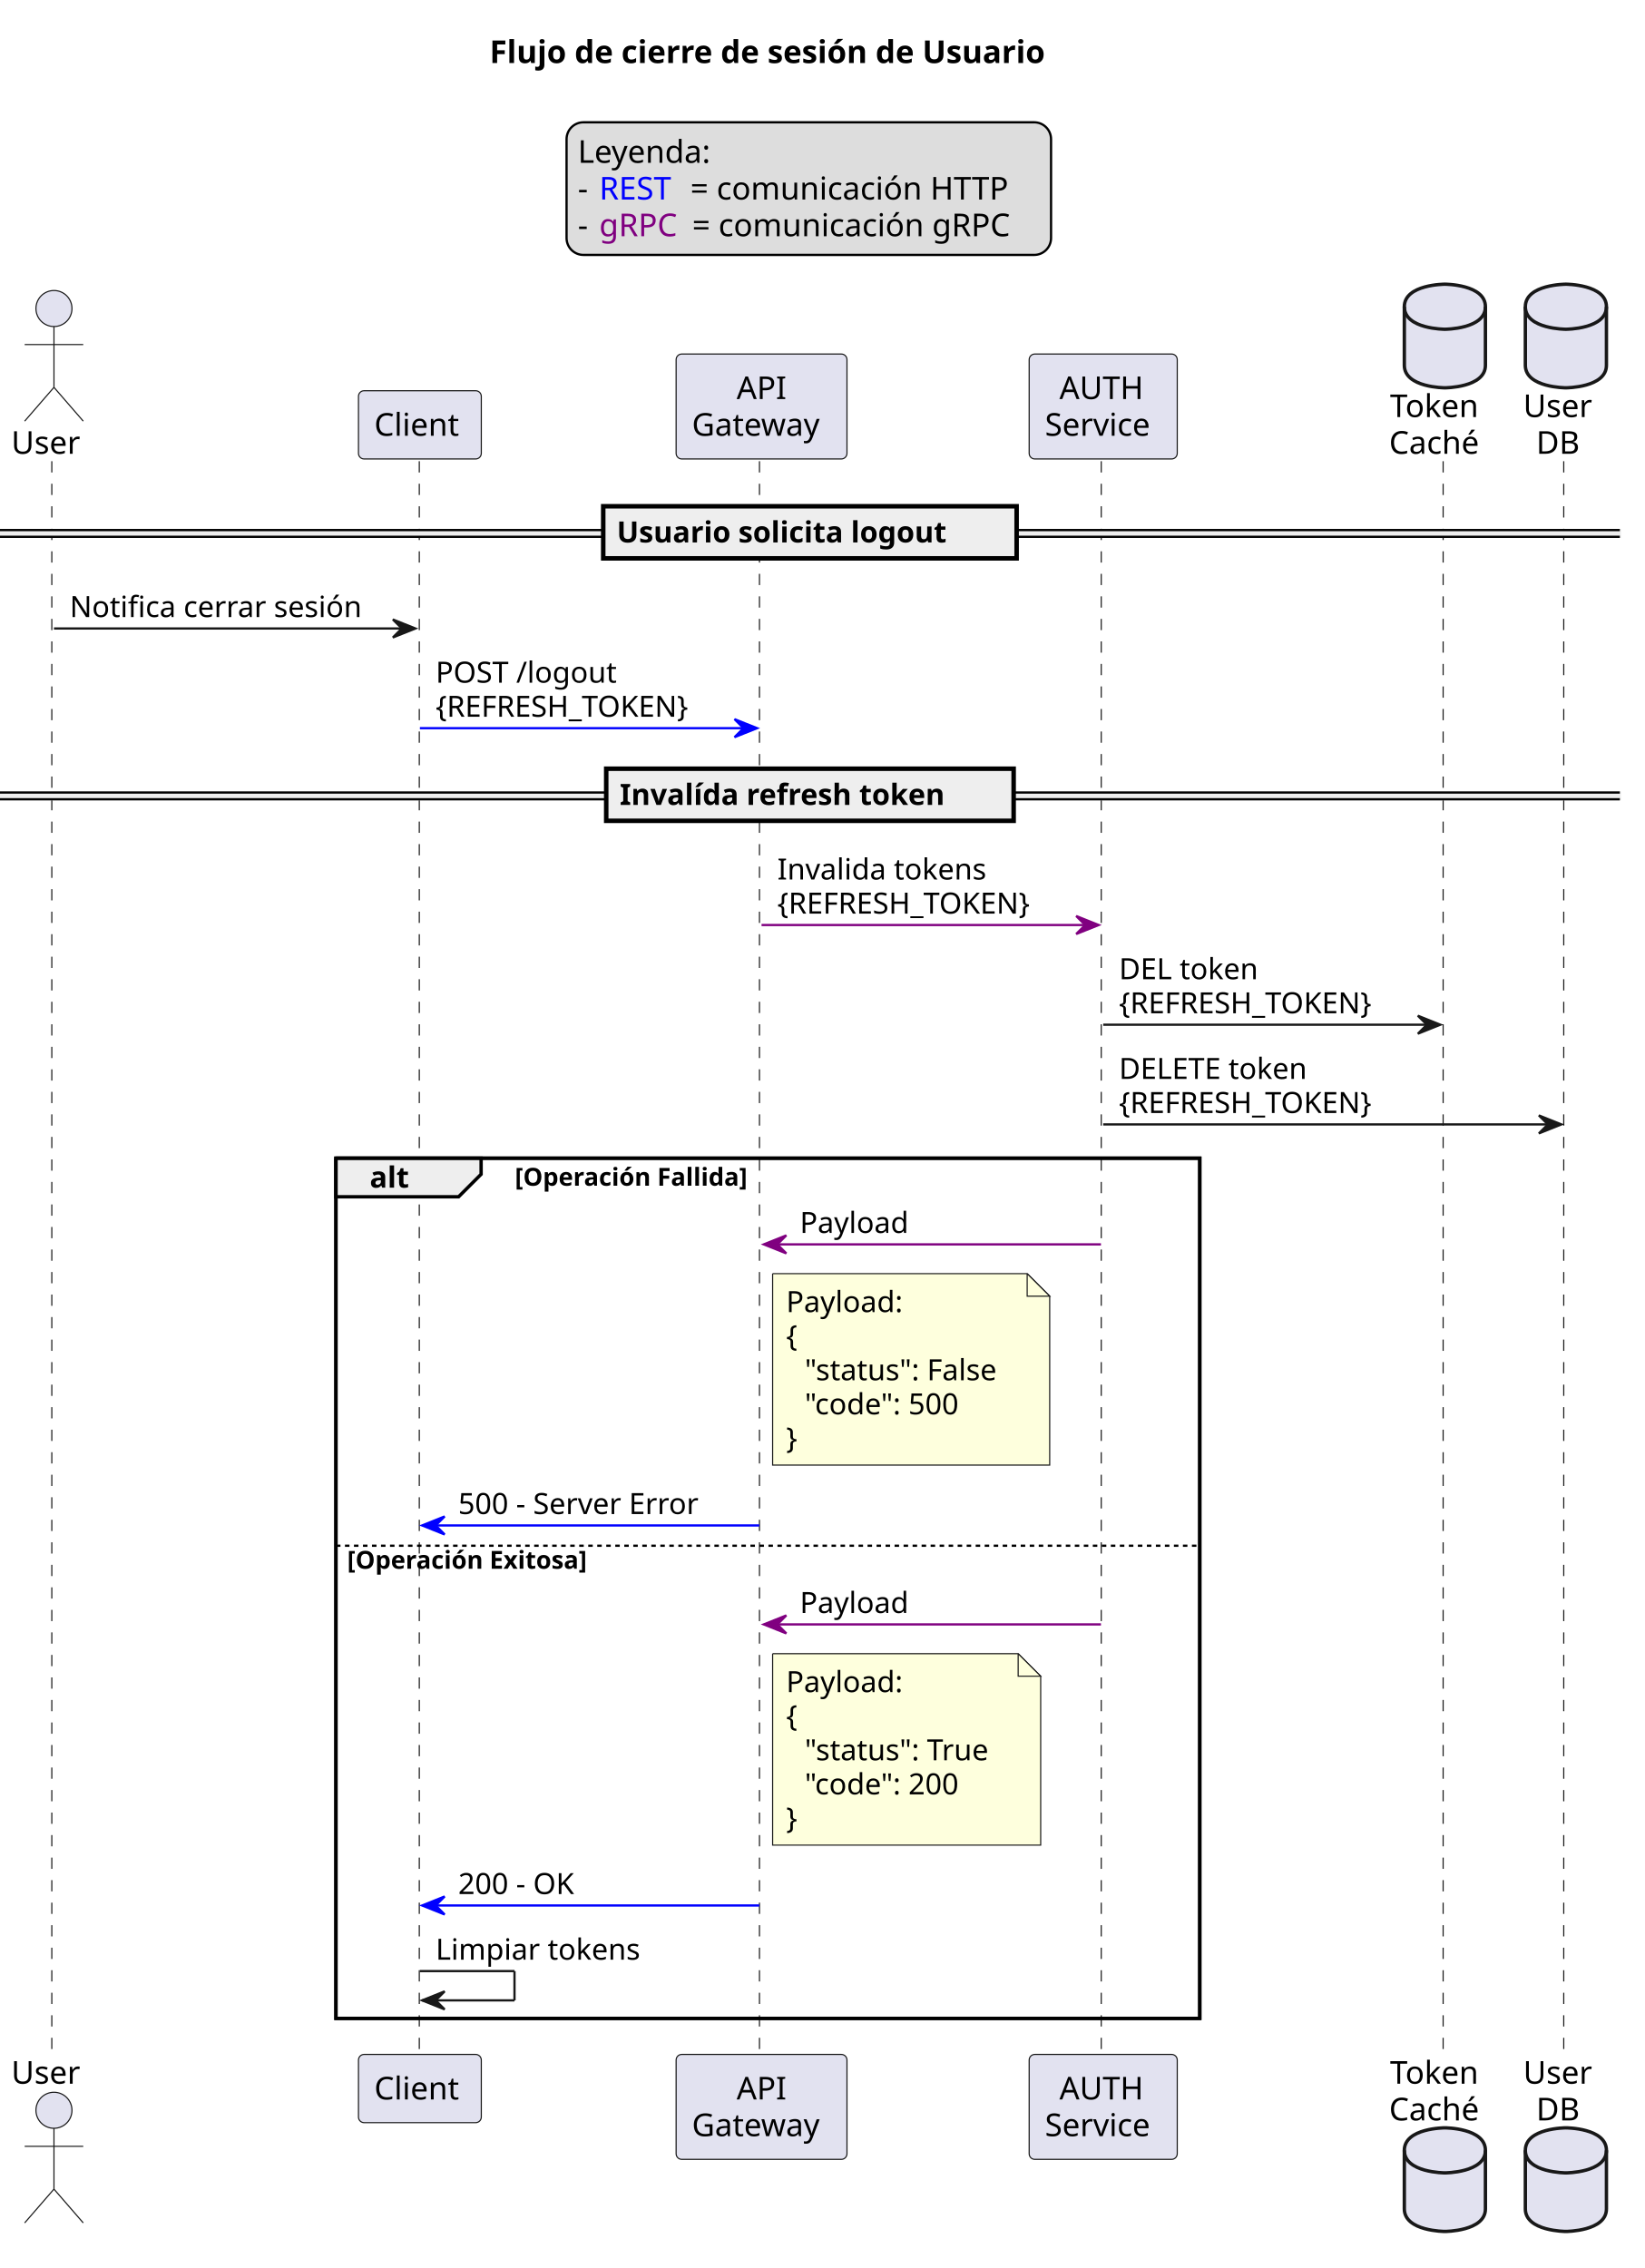
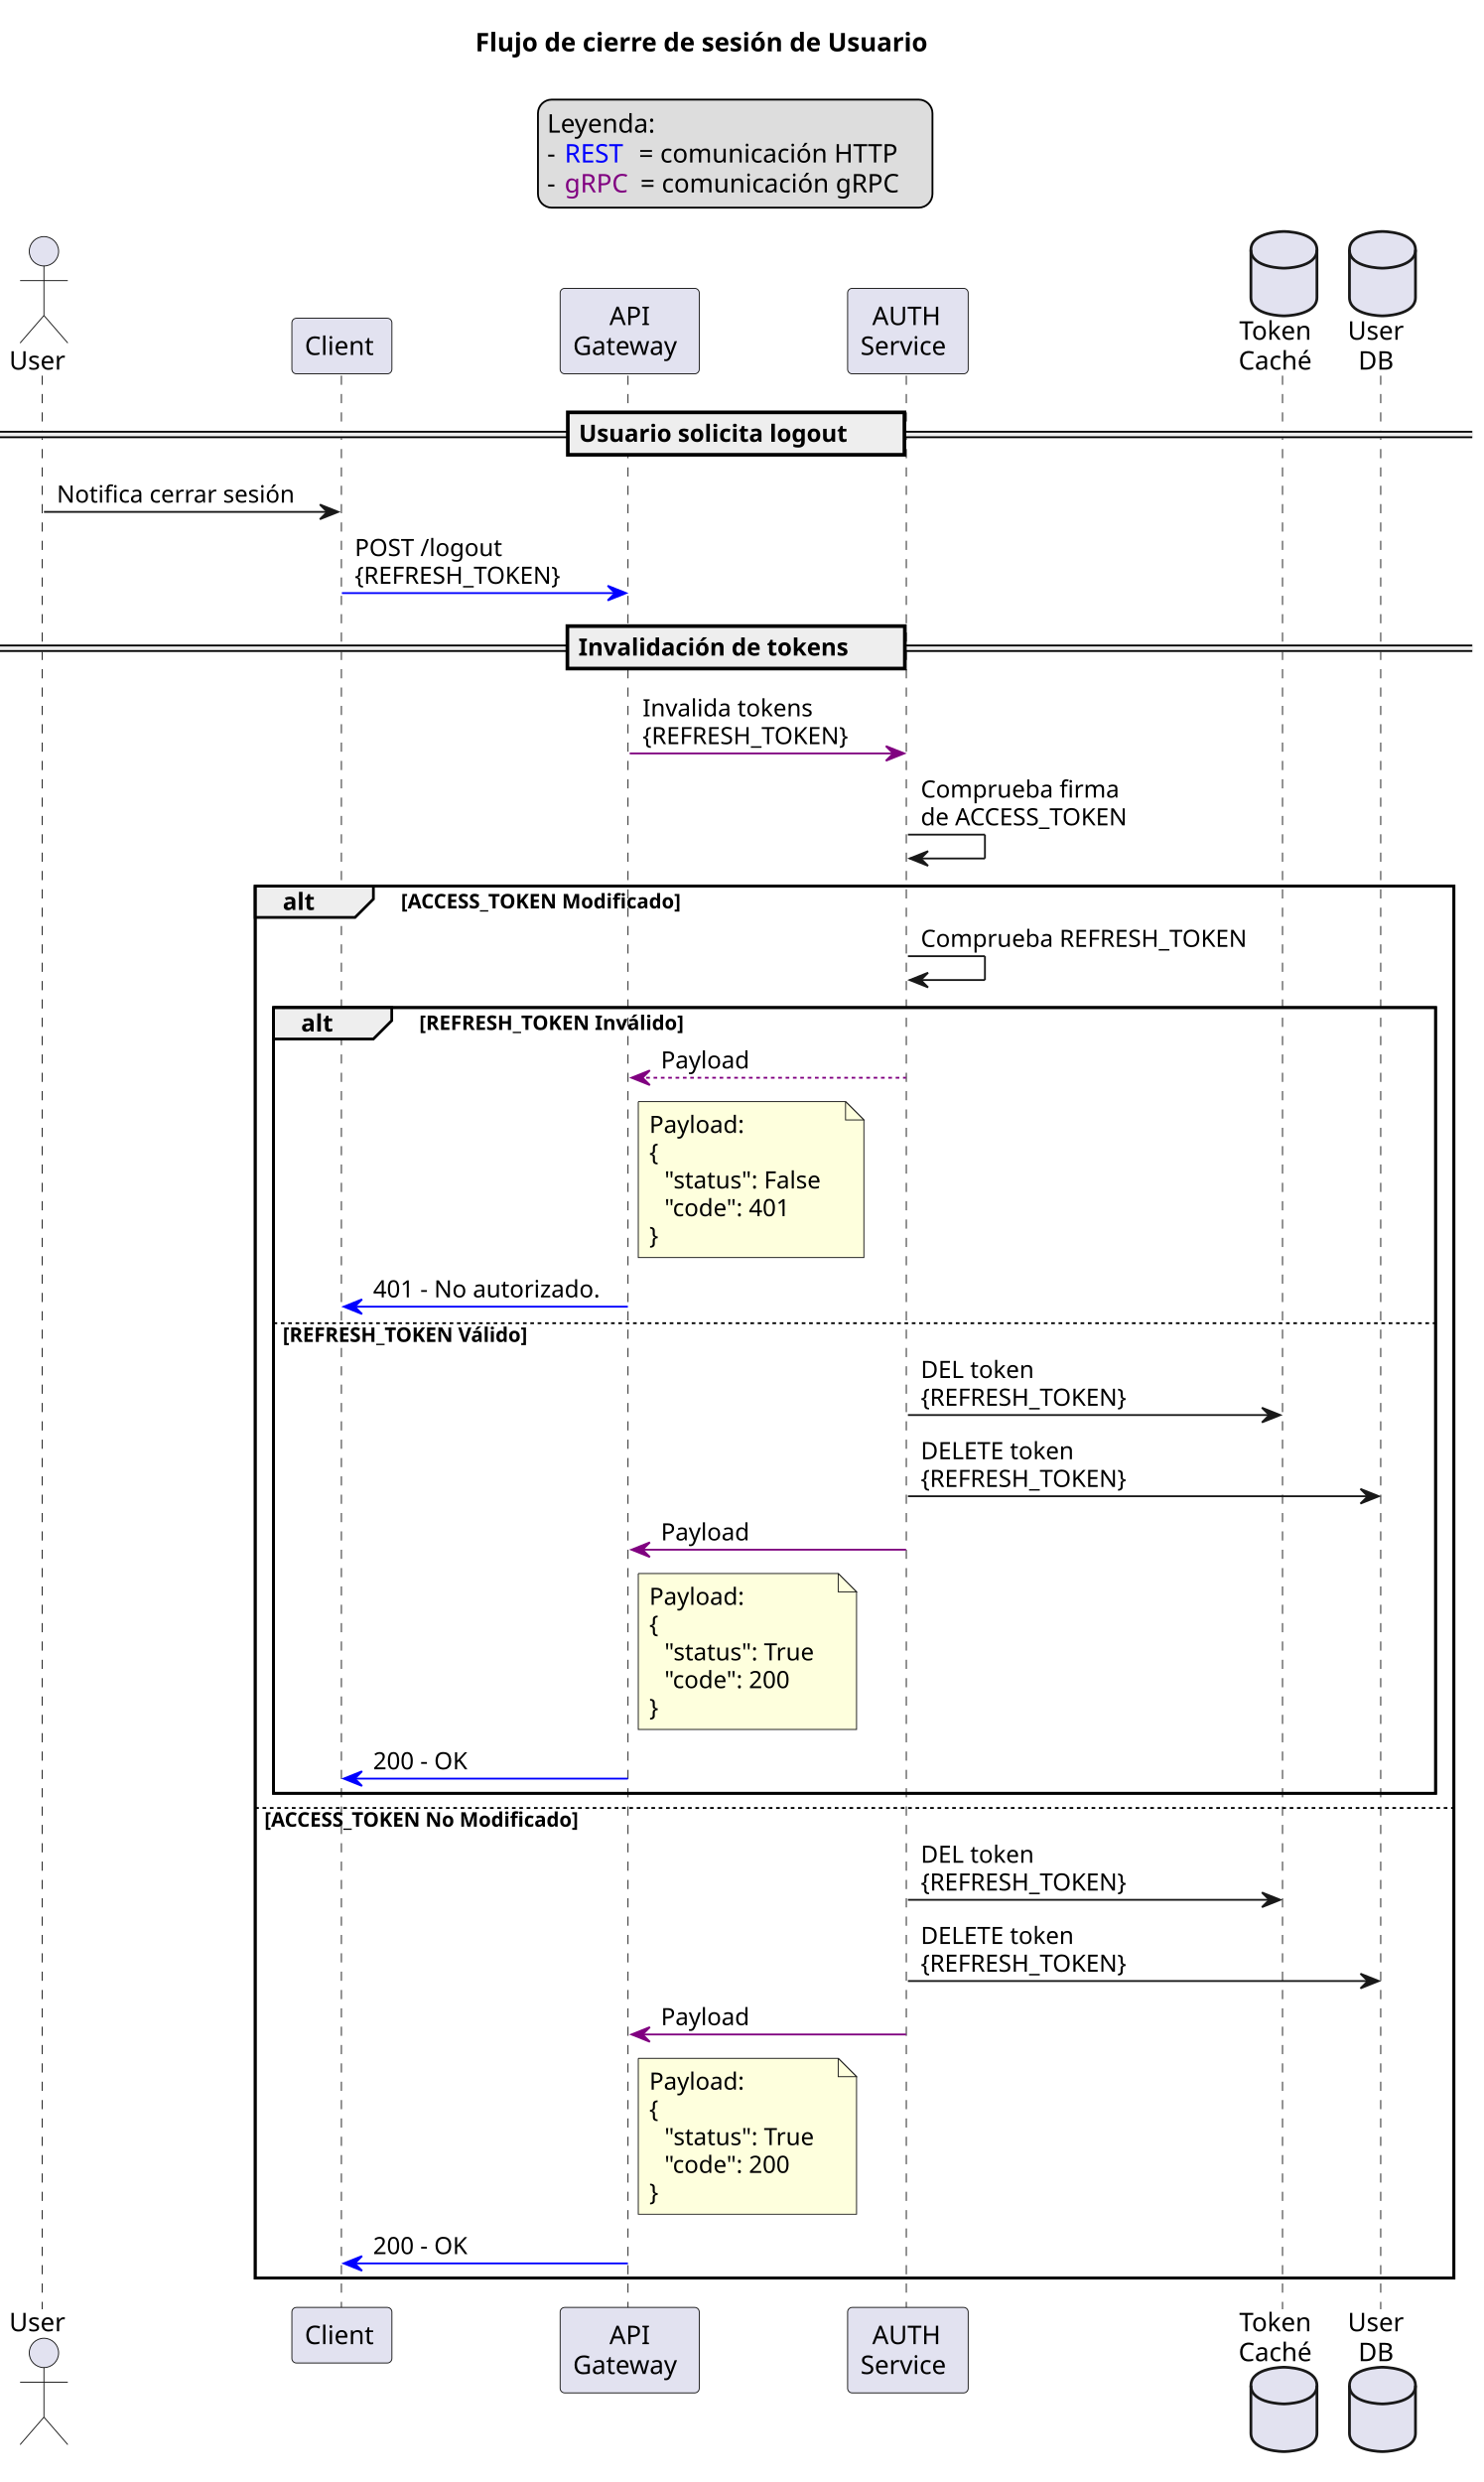
- <svg xmlns="http://www.w3.org/2000/svg" contentStyleType="text/css" data-diagram-type="SEQUENCE" height="1007px" preserveAspectRatio="none" style="width:730px;height:1007px;background:#FFFFFF;" version="1.1" viewBox="0 0 730 1007" width="730px" zoomAndPan="magnify">
+ <svg xmlns="http://www.w3.org/2000/svg" contentStyleType="text/css" data-diagram-type="SEQUENCE" height="1353px" preserveAspectRatio="none" style="width:809px;height:1353px;background:#FFFFFF;" version="1.1" viewBox="0 0 809 1353" width="809px" zoomAndPan="magnify">
  <defs />
  <g>
-     <text fill="#000000" font-family="sans-serif" font-size="14" font-weight="bold" lengthAdjust="spacing" textLength="283.418" x="217.348" y="27.995">Flujo de cierre de sesión de Usuario</text>
-     <rect fill="none" height="381.93" style="stroke:#000000;stroke-width:1.5;" width="383.489" x="149.139" y="514.242" />
-     <g>
-       <rect fill="#000000" fill-opacity="0" height="708.391" width="8" x="19.955" y="204.781" />
-       <line style="stroke:#181818;stroke-width:0.5;stroke-dasharray:5.0,5.0;" x1="23" x2="23" y1="204.781" y2="913.172" />
-     </g>
-     <g>
-       <rect fill="#000000" fill-opacity="0" height="708.391" width="8" x="182.404" y="204.781" />
-       <line style="stroke:#181818;stroke-width:0.5;stroke-dasharray:5.0,5.0;" x1="186.139" x2="186.139" y1="204.781" y2="913.172" />
-     </g>
-     <g>
-       <rect fill="#000000" fill-opacity="0" height="708.391" width="8" x="334.081" y="204.781" />
-       <line style="stroke:#181818;stroke-width:0.5;stroke-dasharray:5.0,5.0;" x1="337.158" x2="337.158" y1="204.781" y2="913.172" />
-     </g>
-     <g>
-       <rect fill="#000000" fill-opacity="0" height="708.391" width="8" x="485.757" y="204.781" />
-       <line style="stroke:#181818;stroke-width:0.5;stroke-dasharray:5.0,5.0;" x1="488.887" x2="488.887" y1="204.781" y2="913.172" />
-     </g>
-     <g>
-       <rect fill="#000000" fill-opacity="0" height="708.391" width="8" x="637.434" y="204.781" />
-       <line style="stroke:#181818;stroke-width:0.5;stroke-dasharray:5.0,5.0;" x1="640.665" x2="640.665" y1="204.781" y2="913.172" />
-     </g>
-     <g>
-       <rect fill="#000000" fill-opacity="0" height="708.391" width="8" x="691.158" y="204.781" />
-       <line style="stroke:#181818;stroke-width:0.5;stroke-dasharray:5.0,5.0;" x1="694.203" x2="694.203" y1="204.781" y2="913.172" />
+     <text fill="#000000" font-family="sans-serif" font-size="14" font-weight="bold" lengthAdjust="spacing" textLength="283.418" x="259.138" y="27.995">Flujo de cierre de sesión de Usuario</text>
+     <rect fill="none" height="758.859" style="stroke:#000000;stroke-width:1.5;" width="653.555" x="139.139" y="482.977" />
+     <rect fill="none" height="428.328" style="stroke:#000000;stroke-width:1.5;" width="633.555" x="149.139" y="549.242" />
+     <g>
+       <rect fill="#000000" fill-opacity="0" height="1054.055" width="8" x="19.955" y="204.781" />
+       <line style="stroke:#181818;stroke-width:0.5;stroke-dasharray:5.0,5.0;" x1="23" x2="23" y1="204.781" y2="1258.836" />
+     </g>
+     <g>
+       <rect fill="#000000" fill-opacity="0" height="1054.055" width="8" x="182.404" y="204.781" />
+       <line style="stroke:#181818;stroke-width:0.5;stroke-dasharray:5.0,5.0;" x1="186.139" x2="186.139" y1="204.781" y2="1258.836" />
+     </g>
+     <g>
+       <rect fill="#000000" fill-opacity="0" height="1054.055" width="8" x="339.324" y="204.781" />
+       <line style="stroke:#181818;stroke-width:0.5;stroke-dasharray:5.0,5.0;" x1="342.401" x2="342.401" y1="204.781" y2="1258.836" />
+     </g>
+     <g>
+       <rect fill="#000000" fill-opacity="0" height="1054.055" width="8" x="491" y="204.781" />
+       <line style="stroke:#181818;stroke-width:0.5;stroke-dasharray:5.0,5.0;" x1="494.13" x2="494.13" y1="204.781" y2="1258.836" />
+     </g>
+     <g>
+       <rect fill="#000000" fill-opacity="0" height="1054.055" width="8" x="696.014" y="204.781" />
+       <line style="stroke:#181818;stroke-width:0.5;stroke-dasharray:5.0,5.0;" x1="699.245" x2="699.245" y1="204.781" y2="1258.836" />
+     </g>
+     <g>
+       <rect fill="#000000" fill-opacity="0" height="1054.055" width="8" x="749.738" y="204.781" />
+       <line style="stroke:#181818;stroke-width:0.5;stroke-dasharray:5.0,5.0;" x1="752.783" x2="752.783" y1="204.781" y2="1258.836" />
    </g>
    <g class="participant participant-head" data-participant="user">
      <text fill="#000000" font-family="sans-serif" font-size="14" lengthAdjust="spacing" textLength="31.91" x="5" y="201.48">User</text>
      <ellipse cx="23.955" cy="136.984" fill="#E2E2F0" rx="8" ry="8" style="stroke:#181818;stroke-width:0.5;" />
      <path d="M23.955,144.984 L23.955,171.984 M10.955,152.984 L36.955,152.984 M23.955,171.984 L10.955,186.984 M23.955,171.984 L36.955,186.984" fill="none" style="stroke:#181818;stroke-width:0.5;" />
    </g>
    <g class="participant participant-tail" data-participant="user">
-       <text fill="#000000" font-family="sans-serif" font-size="14" lengthAdjust="spacing" textLength="31.91" x="5" y="925.167">User</text>
-       <ellipse cx="23.955" cy="936.969" fill="#E2E2F0" rx="8" ry="8" style="stroke:#181818;stroke-width:0.5;" />
-       <path d="M23.955,944.969 L23.955,971.969 M10.955,952.969 L36.955,952.969 M23.955,971.969 L10.955,986.969 M23.955,971.969 L36.955,986.969" fill="none" style="stroke:#181818;stroke-width:0.5;" />
+       <text fill="#000000" font-family="sans-serif" font-size="14" lengthAdjust="spacing" textLength="31.91" x="5" y="1270.831">User</text>
+       <ellipse cx="23.955" cy="1282.633" fill="#E2E2F0" rx="8" ry="8" style="stroke:#181818;stroke-width:0.5;" />
+       <path d="M23.955,1290.633 L23.955,1317.633 M10.955,1298.633 L36.955,1298.633 M23.955,1317.633 L10.955,1332.633 M23.955,1317.633 L36.955,1332.633" fill="none" style="stroke:#181818;stroke-width:0.5;" />
    </g>
    <g class="participant participant-head" data-participant="client">
      <rect fill="#E2E2F0" height="30.297" rx="2.5" ry="2.5" style="stroke:#181818;stroke-width:0.5;" width="54.53" x="159.139" y="173.484" />
      <text fill="#000000" font-family="sans-serif" font-size="14" lengthAdjust="spacing" textLength="40.53" x="166.139" y="193.48">Client</text>
    </g>
    <g class="participant participant-tail" data-participant="client">
-       <rect fill="#E2E2F0" height="30.297" rx="2.5" ry="2.5" style="stroke:#181818;stroke-width:0.5;" width="54.53" x="159.139" y="912.172" />
-       <text fill="#000000" font-family="sans-serif" font-size="14" lengthAdjust="spacing" textLength="40.53" x="166.139" y="932.167">Client</text>
+       <rect fill="#E2E2F0" height="30.297" rx="2.5" ry="2.5" style="stroke:#181818;stroke-width:0.5;" width="54.53" x="159.139" y="1257.836" />
+       <text fill="#000000" font-family="sans-serif" font-size="14" lengthAdjust="spacing" textLength="40.53" x="166.139" y="1277.831">Client</text>
    </g>
    <g class="participant participant-head" data-participant="gateway">
-       <rect fill="#E2E2F0" height="46.594" rx="2.5" ry="2.5" style="stroke:#181818;stroke-width:0.5;" width="75.845" x="300.158" y="157.188" />
-       <text fill="#000000" font-family="sans-serif" font-size="14" lengthAdjust="spacing" textLength="22.148" x="327.006" y="177.183">API</text>
-       <text fill="#000000" font-family="sans-serif" font-size="14" lengthAdjust="spacing" textLength="61.845" x="307.158" y="193.48">Gateway</text>
+       <rect fill="#E2E2F0" height="46.594" rx="2.5" ry="2.5" style="stroke:#181818;stroke-width:0.5;" width="75.845" x="305.401" y="157.188" />
+       <text fill="#000000" font-family="sans-serif" font-size="14" lengthAdjust="spacing" textLength="22.148" x="332.25" y="177.183">API</text>
+       <text fill="#000000" font-family="sans-serif" font-size="14" lengthAdjust="spacing" textLength="61.845" x="312.401" y="193.48">Gateway</text>
    </g>
    <g class="participant participant-tail" data-participant="gateway">
-       <rect fill="#E2E2F0" height="46.594" rx="2.5" ry="2.5" style="stroke:#181818;stroke-width:0.5;" width="75.845" x="300.158" y="912.172" />
-       <text fill="#000000" font-family="sans-serif" font-size="14" lengthAdjust="spacing" textLength="22.148" x="327.006" y="932.167">API</text>
-       <text fill="#000000" font-family="sans-serif" font-size="14" lengthAdjust="spacing" textLength="61.845" x="307.158" y="948.464">Gateway</text>
+       <rect fill="#E2E2F0" height="46.594" rx="2.5" ry="2.5" style="stroke:#181818;stroke-width:0.5;" width="75.845" x="305.401" y="1257.836" />
+       <text fill="#000000" font-family="sans-serif" font-size="14" lengthAdjust="spacing" textLength="22.148" x="332.25" y="1277.831">API</text>
+       <text fill="#000000" font-family="sans-serif" font-size="14" lengthAdjust="spacing" textLength="61.845" x="312.401" y="1294.128">Gateway</text>
    </g>
    <g class="participant participant-head" data-participant="auth">
-       <rect fill="#E2E2F0" height="46.594" rx="2.5" ry="2.5" style="stroke:#181818;stroke-width:0.5;" width="65.741" x="456.887" y="157.188" />
-       <text fill="#000000" font-family="sans-serif" font-size="14" lengthAdjust="spacing" textLength="38.903" x="470.306" y="177.183">AUTH</text>
-       <text fill="#000000" font-family="sans-serif" font-size="14" lengthAdjust="spacing" textLength="51.741" x="463.887" y="193.48">Service</text>
+       <rect fill="#E2E2F0" height="46.594" rx="2.5" ry="2.5" style="stroke:#181818;stroke-width:0.5;" width="65.741" x="462.13" y="157.188" />
+       <text fill="#000000" font-family="sans-serif" font-size="14" lengthAdjust="spacing" textLength="38.903" x="475.549" y="177.183">AUTH</text>
+       <text fill="#000000" font-family="sans-serif" font-size="14" lengthAdjust="spacing" textLength="51.741" x="469.13" y="193.48">Service</text>
    </g>
    <g class="participant participant-tail" data-participant="auth">
-       <rect fill="#E2E2F0" height="46.594" rx="2.5" ry="2.5" style="stroke:#181818;stroke-width:0.5;" width="65.741" x="456.887" y="912.172" />
-       <text fill="#000000" font-family="sans-serif" font-size="14" lengthAdjust="spacing" textLength="38.903" x="470.306" y="932.167">AUTH</text>
-       <text fill="#000000" font-family="sans-serif" font-size="14" lengthAdjust="spacing" textLength="51.741" x="463.887" y="948.464">Service</text>
+       <rect fill="#E2E2F0" height="46.594" rx="2.5" ry="2.5" style="stroke:#181818;stroke-width:0.5;" width="65.741" x="462.13" y="1257.836" />
+       <text fill="#000000" font-family="sans-serif" font-size="14" lengthAdjust="spacing" textLength="38.903" x="475.549" y="1277.831">AUTH</text>
+       <text fill="#000000" font-family="sans-serif" font-size="14" lengthAdjust="spacing" textLength="51.741" x="469.13" y="1294.128">Service</text>
    </g>
    <g class="participant participant-head" data-participant="tokenCache">
-       <text fill="#000000" font-family="sans-serif" font-size="14" lengthAdjust="spacing" textLength="42.711" x="617.079" y="185.183">Token</text>
-       <text fill="#000000" font-family="sans-serif" font-size="14" lengthAdjust="spacing" textLength="43.538" x="616.665" y="201.48">Caché</text>
-       <path d="M623.434,136.188 C623.434,126.188 641.434,126.188 641.434,126.188 C641.434,126.188 659.434,126.188 659.434,136.188 L659.434,162.188 C659.434,172.188 641.434,172.188 641.434,172.188 C641.434,172.188 623.434,172.188 623.434,162.188 L623.434,136.188" fill="#E2E2F0" style="stroke:#181818;stroke-width:1.5;" />
-       <path d="M623.434,136.188 C623.434,146.188 641.434,146.188 641.434,146.188 C641.434,146.188 659.434,146.188 659.434,136.188" fill="none" style="stroke:#181818;stroke-width:1.5;" />
+       <text fill="#000000" font-family="sans-serif" font-size="14" lengthAdjust="spacing" textLength="42.711" x="675.659" y="185.183">Token</text>
+       <text fill="#000000" font-family="sans-serif" font-size="14" lengthAdjust="spacing" textLength="43.538" x="675.245" y="201.48">Caché</text>
+       <path d="M682.014,136.188 C682.014,126.188 700.014,126.188 700.014,126.188 C700.014,126.188 718.014,126.188 718.014,136.188 L718.014,162.188 C718.014,172.188 700.014,172.188 700.014,172.188 C700.014,172.188 682.014,172.188 682.014,162.188 L682.014,136.188" fill="#E2E2F0" style="stroke:#181818;stroke-width:1.5;" />
+       <path d="M682.014,136.188 C682.014,146.188 700.014,146.188 700.014,146.188 C700.014,146.188 718.014,146.188 718.014,136.188" fill="none" style="stroke:#181818;stroke-width:1.5;" />
    </g>
    <g class="participant participant-tail" data-participant="tokenCache">
-       <text fill="#000000" font-family="sans-serif" font-size="14" lengthAdjust="spacing" textLength="42.711" x="617.079" y="925.167">Token</text>
-       <text fill="#000000" font-family="sans-serif" font-size="14" lengthAdjust="spacing" textLength="43.538" x="616.665" y="941.464">Caché</text>
-       <path d="M623.434,954.766 C623.434,944.766 641.434,944.766 641.434,944.766 C641.434,944.766 659.434,944.766 659.434,954.766 L659.434,980.766 C659.434,990.766 641.434,990.766 641.434,990.766 C641.434,990.766 623.434,990.766 623.434,980.766 L623.434,954.766" fill="#E2E2F0" style="stroke:#181818;stroke-width:1.5;" />
-       <path d="M623.434,954.766 C623.434,964.766 641.434,964.766 641.434,964.766 C641.434,964.766 659.434,964.766 659.434,954.766" fill="none" style="stroke:#181818;stroke-width:1.5;" />
+       <text fill="#000000" font-family="sans-serif" font-size="14" lengthAdjust="spacing" textLength="42.711" x="675.659" y="1270.831">Token</text>
+       <text fill="#000000" font-family="sans-serif" font-size="14" lengthAdjust="spacing" textLength="43.538" x="675.245" y="1287.128">Caché</text>
+       <path d="M682.014,1300.43 C682.014,1290.43 700.014,1290.43 700.014,1290.43 C700.014,1290.43 718.014,1290.43 718.014,1300.43 L718.014,1326.43 C718.014,1336.43 700.014,1336.43 700.014,1336.43 C700.014,1336.43 682.014,1336.43 682.014,1326.43 L682.014,1300.43" fill="#E2E2F0" style="stroke:#181818;stroke-width:1.5;" />
+       <path d="M682.014,1300.43 C682.014,1310.43 700.014,1310.43 700.014,1310.43 C700.014,1310.43 718.014,1310.43 718.014,1300.43" fill="none" style="stroke:#181818;stroke-width:1.5;" />
    </g>
    <g class="participant participant-head" data-participant="userDB">
-       <text fill="#000000" font-family="sans-serif" font-size="14" lengthAdjust="spacing" textLength="31.91" x="676.203" y="185.183">User</text>
-       <text fill="#000000" font-family="sans-serif" font-size="14" lengthAdjust="spacing" textLength="20.385" x="681.966" y="201.48">DB</text>
-       <path d="M677.158,136.188 C677.158,126.188 695.158,126.188 695.158,126.188 C695.158,126.188 713.158,126.188 713.158,136.188 L713.158,162.188 C713.158,172.188 695.158,172.188 695.158,172.188 C695.158,172.188 677.158,172.188 677.158,162.188 L677.158,136.188" fill="#E2E2F0" style="stroke:#181818;stroke-width:1.5;" />
-       <path d="M677.158,136.188 C677.158,146.188 695.158,146.188 695.158,146.188 C695.158,146.188 713.158,146.188 713.158,136.188" fill="none" style="stroke:#181818;stroke-width:1.5;" />
+       <text fill="#000000" font-family="sans-serif" font-size="14" lengthAdjust="spacing" textLength="31.91" x="734.783" y="185.183">User</text>
+       <text fill="#000000" font-family="sans-serif" font-size="14" lengthAdjust="spacing" textLength="20.385" x="740.546" y="201.48">DB</text>
+       <path d="M735.738,136.188 C735.738,126.188 753.738,126.188 753.738,126.188 C753.738,126.188 771.738,126.188 771.738,136.188 L771.738,162.188 C771.738,172.188 753.738,172.188 753.738,172.188 C753.738,172.188 735.738,172.188 735.738,162.188 L735.738,136.188" fill="#E2E2F0" style="stroke:#181818;stroke-width:1.5;" />
+       <path d="M735.738,136.188 C735.738,146.188 753.738,146.188 753.738,146.188 C753.738,146.188 771.738,146.188 771.738,136.188" fill="none" style="stroke:#181818;stroke-width:1.5;" />
    </g>
    <g class="participant participant-tail" data-participant="userDB">
-       <text fill="#000000" font-family="sans-serif" font-size="14" lengthAdjust="spacing" textLength="31.91" x="676.203" y="925.167">User</text>
-       <text fill="#000000" font-family="sans-serif" font-size="14" lengthAdjust="spacing" textLength="20.385" x="681.966" y="941.464">DB</text>
-       <path d="M677.158,954.766 C677.158,944.766 695.158,944.766 695.158,944.766 C695.158,944.766 713.158,944.766 713.158,954.766 L713.158,980.766 C713.158,990.766 695.158,990.766 695.158,990.766 C695.158,990.766 677.158,990.766 677.158,980.766 L677.158,954.766" fill="#E2E2F0" style="stroke:#181818;stroke-width:1.5;" />
-       <path d="M677.158,954.766 C677.158,964.766 695.158,964.766 695.158,964.766 C695.158,964.766 713.158,964.766 713.158,954.766" fill="none" style="stroke:#181818;stroke-width:1.5;" />
-     </g>
-     <rect fill="#EEEEEE" height="3" style="stroke:#EEEEEE;stroke-width:1;" width="719.113" x="0" y="235.348" />
-     <line style="stroke:#000000;stroke-width:1;" x1="0" x2="719.113" y1="235.348" y2="235.348" />
-     <line style="stroke:#000000;stroke-width:1;" x1="0" x2="719.113" y1="238.348" y2="238.348" />
-     <rect fill="#EEEEEE" height="23.133" style="stroke:#000000;stroke-width:2;" width="183.52" x="267.796" y="224.781" />
-     <text fill="#000000" font-family="sans-serif" font-size="13" font-weight="bold" lengthAdjust="spacing" textLength="164.995" x="273.796" y="240.848">Usuario solicita logout</text>
+       <text fill="#000000" font-family="sans-serif" font-size="14" lengthAdjust="spacing" textLength="31.91" x="734.783" y="1270.831">User</text>
+       <text fill="#000000" font-family="sans-serif" font-size="14" lengthAdjust="spacing" textLength="20.385" x="740.546" y="1287.128">DB</text>
+       <path d="M735.738,1300.43 C735.738,1290.43 753.738,1290.43 753.738,1290.43 C753.738,1290.43 771.738,1290.43 771.738,1300.43 L771.738,1326.43 C771.738,1336.43 753.738,1336.43 753.738,1336.43 C753.738,1336.43 735.738,1336.43 735.738,1326.43 L735.738,1300.43" fill="#E2E2F0" style="stroke:#181818;stroke-width:1.5;" />
+       <path d="M735.738,1300.43 C735.738,1310.43 753.738,1310.43 753.738,1310.43 C753.738,1310.43 771.738,1310.43 771.738,1300.43" fill="none" style="stroke:#181818;stroke-width:1.5;" />
+     </g>
+     <rect fill="#EEEEEE" height="3" style="stroke:#EEEEEE;stroke-width:1;" width="802.693" x="0" y="235.348" />
+     <line style="stroke:#000000;stroke-width:1;" x1="0" x2="802.693" y1="235.348" y2="235.348" />
+     <line style="stroke:#000000;stroke-width:1;" x1="0" x2="802.693" y1="238.348" y2="238.348" />
+     <rect fill="#EEEEEE" height="23.133" style="stroke:#000000;stroke-width:2;" width="183.52" x="309.586" y="224.781" />
+     <text fill="#000000" font-family="sans-serif" font-size="13" font-weight="bold" lengthAdjust="spacing" textLength="164.995" x="315.586" y="240.848">Usuario solicita logout</text>
    <g class="message" data-participant-1="user" data-participant-2="client">
      <polygon fill="#181818" points="174.404,275.047,184.404,279.047,174.404,283.047,178.404,279.047" style="stroke:#181818;stroke-width:1;" />
      <line style="stroke:#181818;stroke-width:1;" x1="23.955" x2="180.404" y1="279.047" y2="279.047" />
      <text fill="#000000" font-family="sans-serif" font-size="13" lengthAdjust="spacing" textLength="138.449" x="30.955" y="273.981">Notifica cerrar sesión</text>
    </g>
    <g class="message" data-participant-1="client" data-participant-2="gateway">
-       <polygon fill="#0000FF" points="326.081,319.312,336.081,323.312,326.081,327.312,330.081,323.312" style="stroke:#0000FF;stroke-width:1;" />
-       <line style="stroke:#0000FF;stroke-width:1;" x1="186.404" x2="332.081" y1="323.312" y2="323.312" />
+       <polygon fill="#0000FF" points="331.324,319.312,341.324,323.312,331.324,327.312,335.324,323.312" style="stroke:#0000FF;stroke-width:1;" />
+       <line style="stroke:#0000FF;stroke-width:1;" x1="186.404" x2="337.324" y1="323.312" y2="323.312" />
      <text fill="#000000" font-family="sans-serif" font-size="13" lengthAdjust="spacing" textLength="83.884" x="193.404" y="303.114">POST /logout</text>
      <text fill="#000000" font-family="sans-serif" font-size="13" lengthAdjust="spacing" textLength="127.677" x="193.404" y="318.247">{REFRESH_TOKEN}</text>
    </g>
-     <rect fill="#EEEEEE" height="3" style="stroke:#EEEEEE;stroke-width:1;" width="719.113" x="0" y="351.879" />
-     <line style="stroke:#000000;stroke-width:1;" x1="0" x2="719.113" y1="351.879" y2="351.879" />
-     <line style="stroke:#000000;stroke-width:1;" x1="0" x2="719.113" y1="354.879" y2="354.879" />
-     <rect fill="#EEEEEE" height="23.133" style="stroke:#000000;stroke-width:2;" width="180.874" x="269.12" y="341.312" />
-     <text fill="#000000" font-family="sans-serif" font-size="13" font-weight="bold" lengthAdjust="spacing" textLength="162.348" x="275.12" y="357.379">Invalída refresh token</text>
+     <rect fill="#EEEEEE" height="3" style="stroke:#EEEEEE;stroke-width:1;" width="802.693" x="0" y="351.879" />
+     <line style="stroke:#000000;stroke-width:1;" x1="0" x2="802.693" y1="351.879" y2="351.879" />
+     <line style="stroke:#000000;stroke-width:1;" x1="0" x2="802.693" y1="354.879" y2="354.879" />
+     <rect fill="#EEEEEE" height="23.133" style="stroke:#000000;stroke-width:2;" width="183.977" x="309.358" y="341.312" />
+     <text fill="#000000" font-family="sans-serif" font-size="13" font-weight="bold" lengthAdjust="spacing" textLength="165.452" x="315.358" y="357.379">Invalidación de tokens</text>
    <g class="message" data-participant-1="gateway" data-participant-2="auth">
-       <polygon fill="#800080" points="477.757,406.711,487.757,410.711,477.757,414.711,481.757,410.711" style="stroke:#800080;stroke-width:1;" />
-       <line style="stroke:#800080;stroke-width:1;" x1="338.081" x2="483.757" y1="410.711" y2="410.711" />
-       <text fill="#000000" font-family="sans-serif" font-size="13" lengthAdjust="spacing" textLength="98.897" x="345.081" y="390.512">Invalida tokens</text>
-       <text fill="#000000" font-family="sans-serif" font-size="13" lengthAdjust="spacing" textLength="127.677" x="345.081" y="405.645">{REFRESH_TOKEN}</text>
-     </g>
+       <polygon fill="#800080" points="483,406.711,493,410.711,483,414.711,487,410.711" style="stroke:#800080;stroke-width:1;" />
+       <line style="stroke:#800080;stroke-width:1;" x1="343.324" x2="489" y1="410.711" y2="410.711" />
+       <text fill="#000000" font-family="sans-serif" font-size="13" lengthAdjust="spacing" textLength="98.897" x="350.324" y="390.512">Invalida tokens</text>
+       <text fill="#000000" font-family="sans-serif" font-size="13" lengthAdjust="spacing" textLength="127.677" x="350.324" y="405.645">{REFRESH_TOKEN}</text>
+     </g>
+     <g class="message" data-participant-1="auth" data-participant-2="auth">
+       <line style="stroke:#181818;stroke-width:1;" x1="495" x2="537" y1="454.977" y2="454.977" />
+       <line style="stroke:#181818;stroke-width:1;" x1="537" x2="537" y1="454.977" y2="467.977" />
+       <line style="stroke:#181818;stroke-width:1;" x1="496" x2="537" y1="467.977" y2="467.977" />
+       <polygon fill="#181818" points="506,463.977,496,467.977,506,471.977,502,467.977" style="stroke:#181818;stroke-width:1;" />
+       <text fill="#000000" font-family="sans-serif" font-size="13" lengthAdjust="spacing" textLength="114.042" x="502" y="434.778">Comprueba firma</text>
+       <text fill="#000000" font-family="sans-serif" font-size="13" lengthAdjust="spacing" textLength="123.284" x="502" y="449.911">de ACCESS_TOKEN</text>
+     </g>
+     <path d="M139.139,482.977 L203.582,482.977 L203.582,490.109 L193.582,500.109 L139.139,500.109 L139.139,482.977" fill="#EEEEEE" style="stroke:#000000;stroke-width:1.5;" />
+     <rect fill="none" height="758.859" style="stroke:#000000;stroke-width:1.5;" width="653.555" x="139.139" y="482.977" />
+     <text fill="#000000" font-family="sans-serif" font-size="13" font-weight="bold" lengthAdjust="spacing" textLength="19.443" x="154.139" y="496.043">alt</text>
+     <text fill="#000000" font-family="sans-serif" font-size="11" font-weight="bold" lengthAdjust="spacing" textLength="177.579" x="218.582" y="495.187">[ACCESS_TOKEN Modificado]</text>
+     <g class="message" data-participant-1="auth" data-participant-2="auth">
+       <line style="stroke:#181818;stroke-width:1;" x1="495" x2="537" y1="521.242" y2="521.242" />
+       <line style="stroke:#181818;stroke-width:1;" x1="537" x2="537" y1="521.242" y2="534.242" />
+       <line style="stroke:#181818;stroke-width:1;" x1="496" x2="537" y1="534.242" y2="534.242" />
+       <polygon fill="#181818" points="506,530.242,496,534.242,506,538.242,502,534.242" style="stroke:#181818;stroke-width:1;" />
+       <text fill="#000000" font-family="sans-serif" font-size="13" lengthAdjust="spacing" textLength="191.014" x="502" y="516.176">Comprueba REFRESH_TOKEN</text>
+     </g>
+     <path d="M149.139,549.242 L213.582,549.242 L213.582,556.375 L203.582,566.375 L149.139,566.375 L149.139,549.242" fill="#EEEEEE" style="stroke:#000000;stroke-width:1.5;" />
+     <rect fill="none" height="428.328" style="stroke:#000000;stroke-width:1.5;" width="633.555" x="149.139" y="549.242" />
+     <text fill="#000000" font-family="sans-serif" font-size="13" font-weight="bold" lengthAdjust="spacing" textLength="19.443" x="164.139" y="562.309">alt</text>
+     <text fill="#000000" font-family="sans-serif" font-size="11" font-weight="bold" lengthAdjust="spacing" textLength="167.583" x="228.582" y="561.453">[REFRESH_TOKEN Inválido]</text>
+     <g class="message" data-participant-1="auth" data-participant-2="gateway">
+       <polygon fill="#800080" points="354.324,583.508,344.324,587.508,354.324,591.508,350.324,587.508" style="stroke:#800080;stroke-width:1;" />
+       <line style="stroke:#800080;stroke-width:1;stroke-dasharray:2.0,2.0;" x1="348.324" x2="494" y1="587.508" y2="587.508" />
+       <text fill="#000000" font-family="sans-serif" font-size="13" lengthAdjust="spacing" textLength="51.283" x="360.324" y="582.442">Payload</text>
+     </g>
+     <path d="M348,600.508 L348,685.508 L471,685.508 L471,610.508 L461,600.508 L348,600.508" fill="#FEFFDD" style="stroke:#181818;stroke-width:0.5;" />
+     <path d="M461,600.508 L461,610.508 L471,610.508 L461,600.508" fill="#FEFFDD" style="stroke:#181818;stroke-width:0.5;" />
+     <text fill="#000000" font-family="sans-serif" font-size="13" lengthAdjust="spacing" textLength="55.663" x="354" y="617.575">Payload:</text>
+     <text fill="#000000" font-family="sans-serif" font-size="13" lengthAdjust="spacing" textLength="8.271" x="354" y="632.707">{</text>
+     <text fill="#000000" font-family="sans-serif" font-size="13" lengthAdjust="spacing" textLength="94.244" x="362.265" y="647.84">"status": False</text>
+     <text fill="#000000" font-family="sans-serif" font-size="13" lengthAdjust="spacing" textLength="76.635" x="362.265" y="662.973">"code": 401</text>
+     <text fill="#000000" font-family="sans-serif" font-size="13" lengthAdjust="spacing" textLength="8.271" x="354" y="678.106">}</text>
+     <g class="message" data-participant-1="gateway" data-participant-2="client">
+       <polygon fill="#0000FF" points="197.404,708.305,187.404,712.305,197.404,716.305,193.404,712.305" style="stroke:#0000FF;stroke-width:1;" />
+       <line style="stroke:#0000FF;stroke-width:1;" x1="191.404" x2="342.324" y1="712.305" y2="712.305" />
+       <text fill="#000000" font-family="sans-serif" font-size="13" lengthAdjust="spacing" textLength="132.92" x="203.404" y="707.239">401 - No autorizado.</text>
+     </g>
+     <line style="stroke:#000000;stroke-width:1;stroke-dasharray:2.0,2.0;" x1="149.139" x2="782.693" y1="721.305" y2="721.305" />
+     <text fill="#000000" font-family="sans-serif" font-size="11" font-weight="bold" lengthAdjust="spacing" textLength="157.002" x="154.139" y="731.515">[REFRESH_TOKEN Válido]</text>
    <g class="message" data-participant-1="auth" data-participant-2="tokenCache">
-       <polygon fill="#181818" points="629.434,450.977,639.434,454.977,629.434,458.977,633.434,454.977" style="stroke:#181818;stroke-width:1;" />
-       <line style="stroke:#181818;stroke-width:1;" x1="489.757" x2="635.434" y1="454.977" y2="454.977" />
-       <text fill="#000000" font-family="sans-serif" font-size="13" lengthAdjust="spacing" textLength="66.415" x="496.757" y="434.778">DEL token</text>
-       <text fill="#000000" font-family="sans-serif" font-size="13" lengthAdjust="spacing" textLength="127.677" x="496.757" y="449.911">{REFRESH_TOKEN}</text>
+       <polygon fill="#181818" points="688.014,767.375,698.014,771.375,688.014,775.375,692.014,771.375" style="stroke:#181818;stroke-width:1;" />
+       <line style="stroke:#181818;stroke-width:1;" x1="495" x2="694.014" y1="771.375" y2="771.375" />
+       <text fill="#000000" font-family="sans-serif" font-size="13" lengthAdjust="spacing" textLength="66.415" x="502" y="751.176">DEL token</text>
+       <text fill="#000000" font-family="sans-serif" font-size="13" lengthAdjust="spacing" textLength="127.677" x="502" y="766.309">{REFRESH_TOKEN}</text>
    </g>
    <g class="message" data-participant-1="auth" data-participant-2="userDB">
-       <polygon fill="#181818" points="683.158,495.242,693.158,499.242,683.158,503.242,687.158,499.242" style="stroke:#181818;stroke-width:1;" />
-       <line style="stroke:#181818;stroke-width:1;" x1="489.757" x2="689.158" y1="499.242" y2="499.242" />
-       <text fill="#000000" font-family="sans-serif" font-size="13" lengthAdjust="spacing" textLength="90.784" x="496.757" y="479.043">DELETE token</text>
-       <text fill="#000000" font-family="sans-serif" font-size="13" lengthAdjust="spacing" textLength="127.677" x="496.757" y="494.176">{REFRESH_TOKEN}</text>
-     </g>
-     <path d="M149.139,514.242 L213.582,514.242 L213.582,521.375 L203.582,531.375 L149.139,531.375 L149.139,514.242" fill="#EEEEEE" style="stroke:#000000;stroke-width:1.5;" />
-     <rect fill="none" height="381.93" style="stroke:#000000;stroke-width:1.5;" width="383.489" x="149.139" y="514.242" />
-     <text fill="#000000" font-family="sans-serif" font-size="13" font-weight="bold" lengthAdjust="spacing" textLength="19.443" x="164.139" y="527.309">alt</text>
-     <text fill="#000000" font-family="sans-serif" font-size="11" font-weight="bold" lengthAdjust="spacing" textLength="118.642" x="228.582" y="526.453">[Operación Fallida]</text>
+       <polygon fill="#181818" points="741.738,811.641,751.738,815.641,741.738,819.641,745.738,815.641" style="stroke:#181818;stroke-width:1;" />
+       <line style="stroke:#181818;stroke-width:1;" x1="495" x2="747.738" y1="815.641" y2="815.641" />
+       <text fill="#000000" font-family="sans-serif" font-size="13" lengthAdjust="spacing" textLength="90.784" x="502" y="795.442">DELETE token</text>
+       <text fill="#000000" font-family="sans-serif" font-size="13" lengthAdjust="spacing" textLength="127.677" x="502" y="810.575">{REFRESH_TOKEN}</text>
+     </g>
    <g class="message" data-participant-1="auth" data-participant-2="gateway">
-       <polygon fill="#800080" points="349.081,548.508,339.081,552.508,349.081,556.508,345.081,552.508" style="stroke:#800080;stroke-width:1;" />
-       <line style="stroke:#800080;stroke-width:1;" x1="343.081" x2="488.757" y1="552.508" y2="552.508" />
-       <text fill="#000000" font-family="sans-serif" font-size="13" lengthAdjust="spacing" textLength="51.283" x="355.081" y="547.442">Payload</text>
-     </g>
-     <path d="M343,565.508 L343,650.508 L466,650.508 L466,575.508 L456,565.508 L343,565.508" fill="#FEFFDD" style="stroke:#181818;stroke-width:0.5;" />
-     <path d="M456,565.508 L456,575.508 L466,575.508 L456,565.508" fill="#FEFFDD" style="stroke:#181818;stroke-width:0.5;" />
-     <text fill="#000000" font-family="sans-serif" font-size="13" lengthAdjust="spacing" textLength="55.663" x="349" y="582.575">Payload:</text>
-     <text fill="#000000" font-family="sans-serif" font-size="13" lengthAdjust="spacing" textLength="8.271" x="349" y="597.707">{</text>
-     <text fill="#000000" font-family="sans-serif" font-size="13" lengthAdjust="spacing" textLength="94.244" x="357.265" y="612.84">"status": False</text>
-     <text fill="#000000" font-family="sans-serif" font-size="13" lengthAdjust="spacing" textLength="76.635" x="357.265" y="627.973">"code": 500</text>
-     <text fill="#000000" font-family="sans-serif" font-size="13" lengthAdjust="spacing" textLength="8.271" x="349" y="643.106">}</text>
+       <polygon fill="#800080" points="354.324,840.773,344.324,844.773,354.324,848.773,350.324,844.773" style="stroke:#800080;stroke-width:1;" />
+       <line style="stroke:#800080;stroke-width:1;" x1="348.324" x2="494" y1="844.773" y2="844.773" />
+       <text fill="#000000" font-family="sans-serif" font-size="13" lengthAdjust="spacing" textLength="51.283" x="360.324" y="839.707">Payload</text>
+     </g>
+     <path d="M348,857.773 L348,942.773 L467,942.773 L467,867.773 L457,857.773 L348,857.773" fill="#FEFFDD" style="stroke:#181818;stroke-width:0.5;" />
+     <path d="M457,857.773 L457,867.773 L467,867.773 L457,857.773" fill="#FEFFDD" style="stroke:#181818;stroke-width:0.5;" />
+     <text fill="#000000" font-family="sans-serif" font-size="13" lengthAdjust="spacing" textLength="55.663" x="354" y="874.84">Payload:</text>
+     <text fill="#000000" font-family="sans-serif" font-size="13" lengthAdjust="spacing" textLength="8.271" x="354" y="889.973">{</text>
+     <text fill="#000000" font-family="sans-serif" font-size="13" lengthAdjust="spacing" textLength="89.94" x="362.265" y="905.106">"status": True</text>
+     <text fill="#000000" font-family="sans-serif" font-size="13" lengthAdjust="spacing" textLength="76.635" x="362.265" y="920.239">"code": 200</text>
+     <text fill="#000000" font-family="sans-serif" font-size="13" lengthAdjust="spacing" textLength="8.271" x="354" y="935.372">}</text>
    <g class="message" data-participant-1="gateway" data-participant-2="client">
-       <polygon fill="#0000FF" points="197.404,673.305,187.404,677.305,197.404,681.305,193.404,677.305" style="stroke:#0000FF;stroke-width:1;" />
-       <line style="stroke:#0000FF;stroke-width:1;" x1="191.404" x2="337.081" y1="677.305" y2="677.305" />
-       <text fill="#000000" font-family="sans-serif" font-size="13" lengthAdjust="spacing" textLength="116.733" x="203.404" y="672.239">500 - Server Error</text>
-     </g>
-     <line style="stroke:#000000;stroke-width:1;stroke-dasharray:2.0,2.0;" x1="149.139" x2="532.628" y1="686.305" y2="686.305" />
-     <text fill="#000000" font-family="sans-serif" font-size="11" font-weight="bold" lengthAdjust="spacing" textLength="122.262" x="154.139" y="696.515">[Operación Exitosa]</text>
+       <polygon fill="#0000FF" points="197.404,965.57,187.404,969.57,197.404,973.57,193.404,969.57" style="stroke:#0000FF;stroke-width:1;" />
+       <line style="stroke:#0000FF;stroke-width:1;" x1="191.404" x2="342.324" y1="969.57" y2="969.57" />
+       <text fill="#000000" font-family="sans-serif" font-size="13" lengthAdjust="spacing" textLength="56.526" x="203.404" y="964.504">200 - OK</text>
+     </g>
+     <line style="stroke:#000000;stroke-width:1;stroke-dasharray:2.0,2.0;" x1="139.139" x2="792.693" y1="985.57" y2="985.57" />
+     <text fill="#000000" font-family="sans-serif" font-size="11" font-weight="bold" lengthAdjust="spacing" textLength="198.172" x="144.139" y="995.781">[ACCESS_TOKEN No Modificado]</text>
+     <g class="message" data-participant-1="auth" data-participant-2="tokenCache">
+       <polygon fill="#181818" points="688.014,1031.641,698.014,1035.641,688.014,1039.641,692.014,1035.641" style="stroke:#181818;stroke-width:1;" />
+       <line style="stroke:#181818;stroke-width:1;" x1="495" x2="694.014" y1="1035.641" y2="1035.641" />
+       <text fill="#000000" font-family="sans-serif" font-size="13" lengthAdjust="spacing" textLength="66.415" x="502" y="1015.442">DEL token</text>
+       <text fill="#000000" font-family="sans-serif" font-size="13" lengthAdjust="spacing" textLength="127.677" x="502" y="1030.575">{REFRESH_TOKEN}</text>
+     </g>
+     <g class="message" data-participant-1="auth" data-participant-2="userDB">
+       <polygon fill="#181818" points="741.738,1075.906,751.738,1079.906,741.738,1083.906,745.738,1079.906" style="stroke:#181818;stroke-width:1;" />
+       <line style="stroke:#181818;stroke-width:1;" x1="495" x2="747.738" y1="1079.906" y2="1079.906" />
+       <text fill="#000000" font-family="sans-serif" font-size="13" lengthAdjust="spacing" textLength="90.784" x="502" y="1059.707">DELETE token</text>
+       <text fill="#000000" font-family="sans-serif" font-size="13" lengthAdjust="spacing" textLength="127.677" x="502" y="1074.84">{REFRESH_TOKEN}</text>
+     </g>
    <g class="message" data-participant-1="auth" data-participant-2="gateway">
-       <polygon fill="#800080" points="349.081,717.242,339.081,721.242,349.081,725.242,345.081,721.242" style="stroke:#800080;stroke-width:1;" />
-       <line style="stroke:#800080;stroke-width:1;" x1="343.081" x2="488.757" y1="721.242" y2="721.242" />
-       <text fill="#000000" font-family="sans-serif" font-size="13" lengthAdjust="spacing" textLength="51.283" x="355.081" y="716.176">Payload</text>
-     </g>
-     <path d="M343,734.242 L343,819.242 L462,819.242 L462,744.242 L452,734.242 L343,734.242" fill="#FEFFDD" style="stroke:#181818;stroke-width:0.5;" />
-     <path d="M452,734.242 L452,744.242 L462,744.242 L452,734.242" fill="#FEFFDD" style="stroke:#181818;stroke-width:0.5;" />
-     <text fill="#000000" font-family="sans-serif" font-size="13" lengthAdjust="spacing" textLength="55.663" x="349" y="751.309">Payload:</text>
-     <text fill="#000000" font-family="sans-serif" font-size="13" lengthAdjust="spacing" textLength="8.271" x="349" y="766.442">{</text>
-     <text fill="#000000" font-family="sans-serif" font-size="13" lengthAdjust="spacing" textLength="89.94" x="357.265" y="781.575">"status": True</text>
-     <text fill="#000000" font-family="sans-serif" font-size="13" lengthAdjust="spacing" textLength="76.635" x="357.265" y="796.707">"code": 200</text>
-     <text fill="#000000" font-family="sans-serif" font-size="13" lengthAdjust="spacing" textLength="8.271" x="349" y="811.84">}</text>
+       <polygon fill="#800080" points="354.324,1105.039,344.324,1109.039,354.324,1113.039,350.324,1109.039" style="stroke:#800080;stroke-width:1;" />
+       <line style="stroke:#800080;stroke-width:1;" x1="348.324" x2="494" y1="1109.039" y2="1109.039" />
+       <text fill="#000000" font-family="sans-serif" font-size="13" lengthAdjust="spacing" textLength="51.283" x="360.324" y="1103.973">Payload</text>
+     </g>
+     <path d="M348,1122.039 L348,1207.039 L467,1207.039 L467,1132.039 L457,1122.039 L348,1122.039" fill="#FEFFDD" style="stroke:#181818;stroke-width:0.5;" />
+     <path d="M457,1122.039 L457,1132.039 L467,1132.039 L457,1122.039" fill="#FEFFDD" style="stroke:#181818;stroke-width:0.5;" />
+     <text fill="#000000" font-family="sans-serif" font-size="13" lengthAdjust="spacing" textLength="55.663" x="354" y="1139.106">Payload:</text>
+     <text fill="#000000" font-family="sans-serif" font-size="13" lengthAdjust="spacing" textLength="8.271" x="354" y="1154.239">{</text>
+     <text fill="#000000" font-family="sans-serif" font-size="13" lengthAdjust="spacing" textLength="89.94" x="362.265" y="1169.372">"status": True</text>
+     <text fill="#000000" font-family="sans-serif" font-size="13" lengthAdjust="spacing" textLength="76.635" x="362.265" y="1184.504">"code": 200</text>
+     <text fill="#000000" font-family="sans-serif" font-size="13" lengthAdjust="spacing" textLength="8.271" x="354" y="1199.637">}</text>
    <g class="message" data-participant-1="gateway" data-participant-2="client">
-       <polygon fill="#0000FF" points="197.404,842.039,187.404,846.039,197.404,850.039,193.404,846.039" style="stroke:#0000FF;stroke-width:1;" />
-       <line style="stroke:#0000FF;stroke-width:1;" x1="191.404" x2="337.081" y1="846.039" y2="846.039" />
-       <text fill="#000000" font-family="sans-serif" font-size="13" lengthAdjust="spacing" textLength="56.526" x="203.404" y="840.973">200 - OK</text>
-     </g>
-     <g class="message" data-participant-1="client" data-participant-2="client">
-       <line style="stroke:#181818;stroke-width:1;" x1="186.404" x2="228.404" y1="875.172" y2="875.172" />
-       <line style="stroke:#181818;stroke-width:1;" x1="228.404" x2="228.404" y1="875.172" y2="888.172" />
-       <line style="stroke:#181818;stroke-width:1;" x1="187.404" x2="228.404" y1="888.172" y2="888.172" />
-       <polygon fill="#181818" points="197.404,884.172,187.404,888.172,197.404,892.172,193.404,888.172" style="stroke:#181818;stroke-width:1;" />
-       <text fill="#000000" font-family="sans-serif" font-size="13" lengthAdjust="spacing" textLength="96.415" x="193.404" y="870.106">Limpiar tokens</text>
-     </g>
-     <rect fill="#DDDDDD" height="58.891" rx="7.5" ry="7.5" style="stroke:#000000;stroke-width:1;" width="215.085" x="251.514" y="54.297" />
-     <text fill="#000000" font-family="sans-serif" font-size="14" lengthAdjust="spacing" textLength="64.367" x="256.514" y="72.292">Leyenda:</text>
-     <text fill="#000000" font-family="sans-serif" font-size="14" lengthAdjust="spacing" textLength="5.052" x="256.514" y="88.589">-</text>
-     <text fill="#0000FF" font-family="sans-serif" font-size="14" lengthAdjust="spacing" textLength="36.012" x="266.016" y="88.589">REST</text>
-     <text fill="#000000" font-family="sans-serif" font-size="14" lengthAdjust="spacing" textLength="153.542" x="306.478" y="88.589">= comunicación HTTP</text>
-     <text fill="#000000" font-family="sans-serif" font-size="14" lengthAdjust="spacing" textLength="5.052" x="256.514" y="104.886">-</text>
-     <text fill="#800080" font-family="sans-serif" font-size="14" lengthAdjust="spacing" textLength="36.832" x="266.016" y="104.886">gRPC</text>
-     <text fill="#000000" font-family="sans-serif" font-size="14" lengthAdjust="spacing" textLength="154.301" x="307.298" y="104.886">= comunicación gRPC</text>
+       <polygon fill="#0000FF" points="197.404,1229.836,187.404,1233.836,197.404,1237.836,193.404,1233.836" style="stroke:#0000FF;stroke-width:1;" />
+       <line style="stroke:#0000FF;stroke-width:1;" x1="191.404" x2="342.324" y1="1233.836" y2="1233.836" />
+       <text fill="#000000" font-family="sans-serif" font-size="13" lengthAdjust="spacing" textLength="56.526" x="203.404" y="1228.77">200 - OK</text>
+     </g>
+     <rect fill="#DDDDDD" height="58.891" rx="7.5" ry="7.5" style="stroke:#000000;stroke-width:1;" width="215.085" x="293.304" y="54.297" />
+     <text fill="#000000" font-family="sans-serif" font-size="14" lengthAdjust="spacing" textLength="64.367" x="298.304" y="72.292">Leyenda:</text>
+     <text fill="#000000" font-family="sans-serif" font-size="14" lengthAdjust="spacing" textLength="5.052" x="298.304" y="88.589">-</text>
+     <text fill="#0000FF" font-family="sans-serif" font-size="14" lengthAdjust="spacing" textLength="36.012" x="307.806" y="88.589">REST</text>
+     <text fill="#000000" font-family="sans-serif" font-size="14" lengthAdjust="spacing" textLength="153.542" x="348.268" y="88.589">= comunicación HTTP</text>
+     <text fill="#000000" font-family="sans-serif" font-size="14" lengthAdjust="spacing" textLength="5.052" x="298.304" y="104.886">-</text>
+     <text fill="#800080" font-family="sans-serif" font-size="14" lengthAdjust="spacing" textLength="36.832" x="307.806" y="104.886">gRPC</text>
+     <text fill="#000000" font-family="sans-serif" font-size="14" lengthAdjust="spacing" textLength="154.301" x="349.088" y="104.886">= comunicación gRPC</text>
  </g>
</svg>
